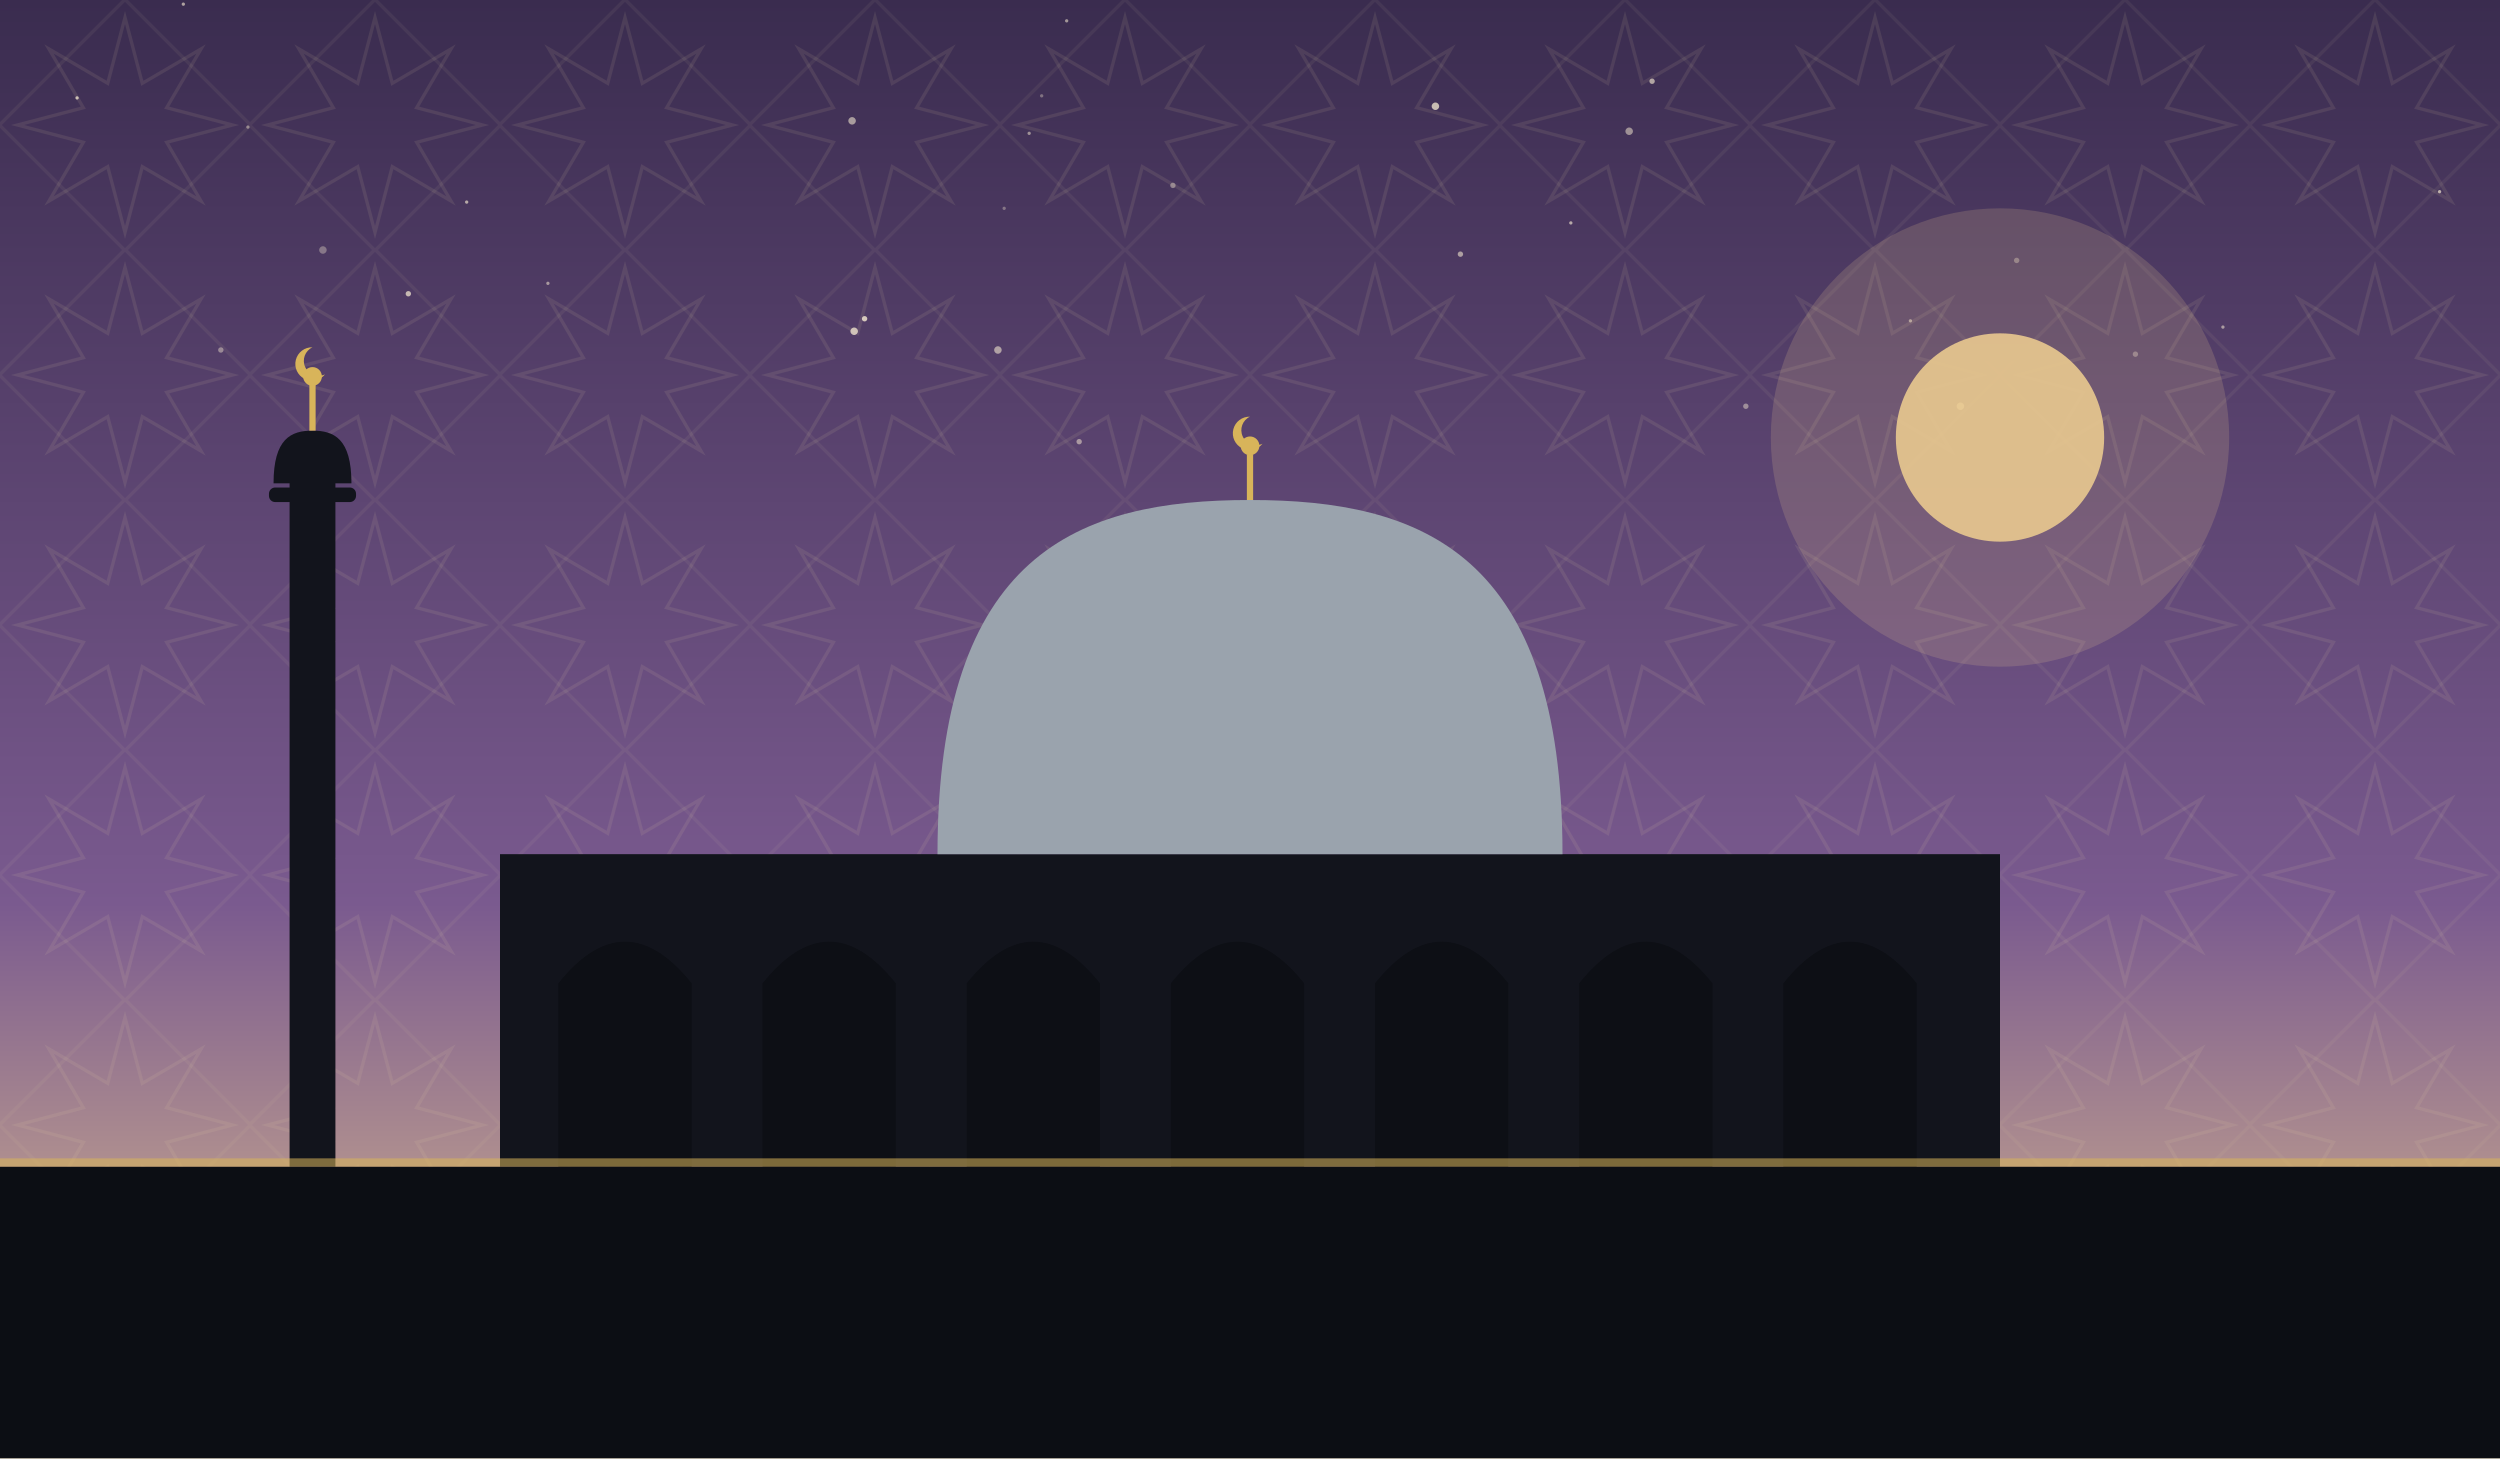
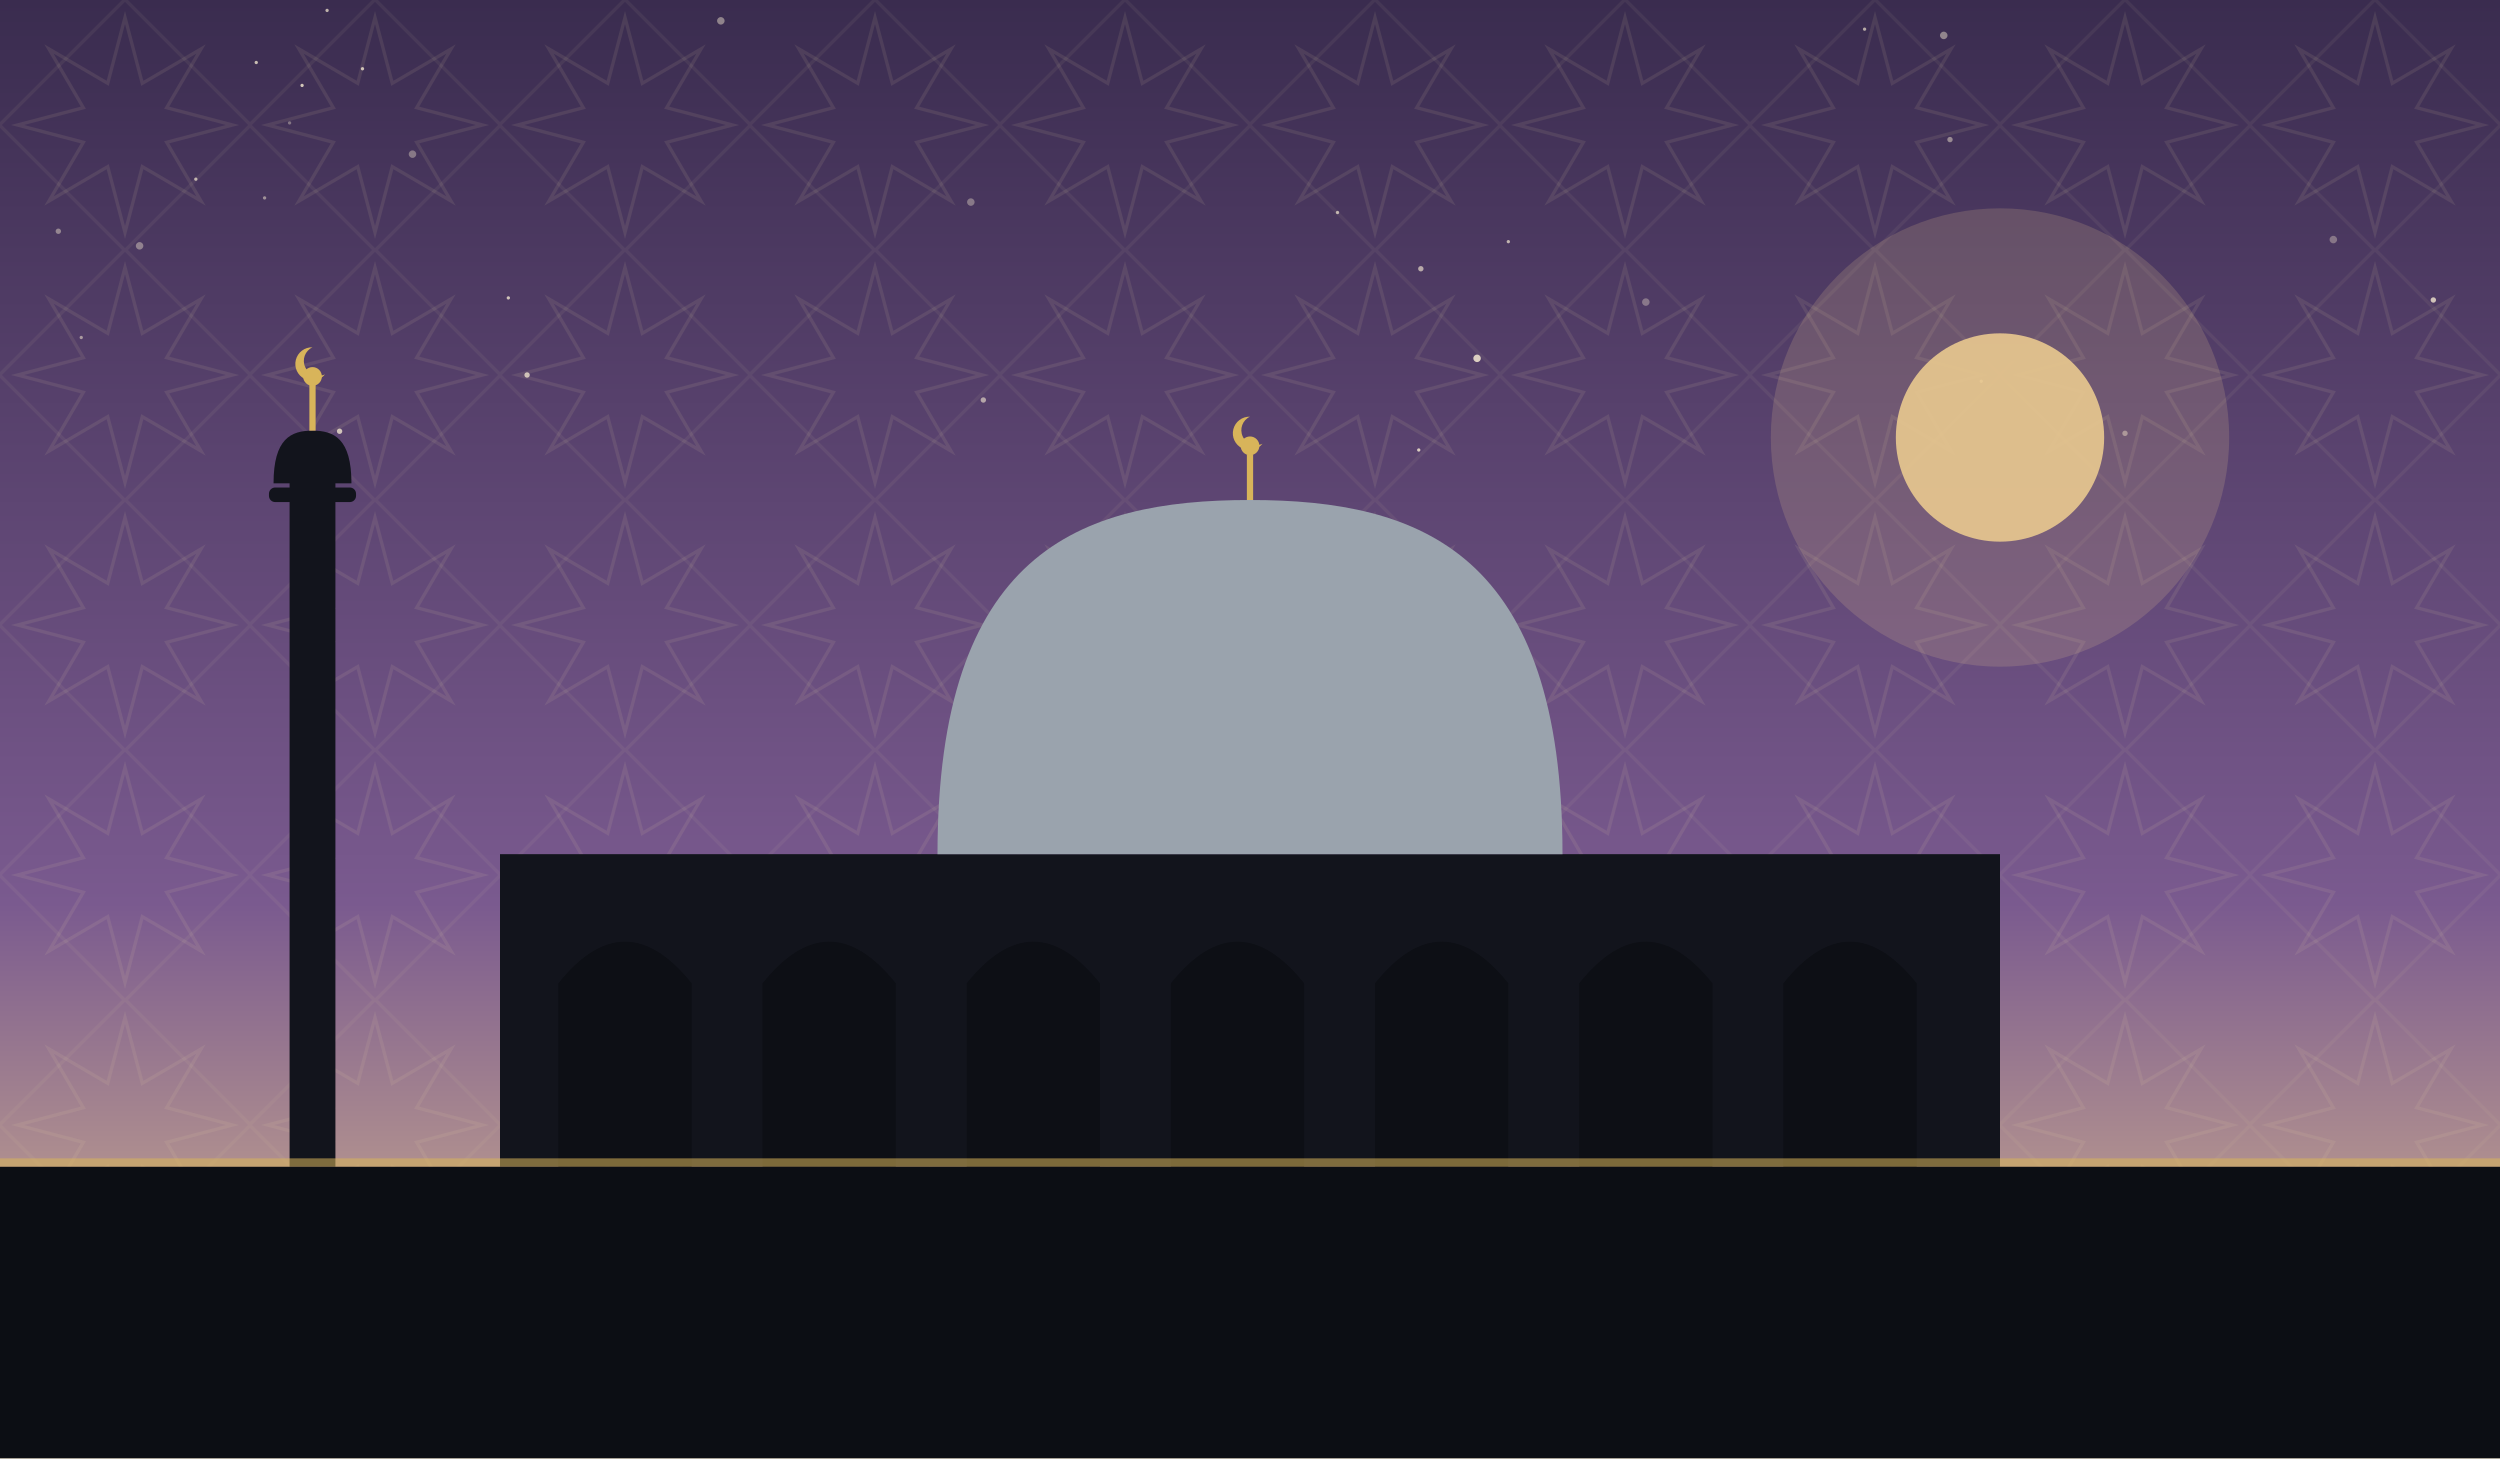
<svg xmlns="http://www.w3.org/2000/svg" viewBox="0 0 1200 700" role="img">
  <defs>
    <linearGradient id="sky" x1="0" y1="0" x2="0" y2="1">
      <stop offset="0" stop-color="#3a2c4f" />
      <stop offset="0.62" stop-color="#7a5a8f" />
      <stop offset="1" stop-color="#e9c98f" />
    </linearGradient>
    <pattern id="g1" width="120" height="120" patternUnits="userSpaceOnUse">
      <polygon points="111.6,60.0 80.0,68.3 96.5,96.5 68.3,80.0 60.0,111.6 51.7,80.0 23.5,96.5 40.0,68.3 8.4,60.0 40.0,51.7 23.5,23.5 51.7,40.0 60.0,8.4 68.3,40.0 96.5,23.5 80.0,51.7" fill="none" stroke="#e8d9a8" stroke-width="1.6" opacity="0.1" />
      <rect x="17.4" y="17.4" width="85.2" height="85.2" fill="none" stroke="#e8d9a8" stroke-width="1.6" opacity="0.07" transform="rotate(45 60.0 60.0)" />
    </pattern>
  </defs>
  <rect width="1200" height="700" fill="url(#sky)" />
  <rect width="1200" height="700" fill="url(#g1)" />
-   <circle cx="37" cy="47" r="0.8" fill="#f7ecd2" opacity="0.74" />
-   <circle cx="479" cy="168" r="1.8" fill="#f7ecd2" opacity="0.57" />
-   <circle cx="482" cy="100" r="0.8" fill="#f7ecd2" opacity="0.35" />
-   <circle cx="838" cy="195" r="1.3" fill="#f7ecd2" opacity="0.45" />
-   <circle cx="563" cy="89" r="1.3" fill="#f7ecd2" opacity="0.42" />
-   <circle cx="1025" cy="170" r="1.3" fill="#f7ecd2" opacity="0.35" />
-   <circle cx="88" cy="2" r="0.8" fill="#f7ecd2" opacity="0.61" />
-   <circle cx="224" cy="97" r="0.8" fill="#f7ecd2" opacity="0.63" />
-   <circle cx="689" cy="51" r="1.8" fill="#f7ecd2" opacity="0.74" />
-   <circle cx="1171" cy="92" r="0.8" fill="#f7ecd2" opacity="0.67" />
-   <circle cx="494" cy="64" r="0.8" fill="#f7ecd2" opacity="0.51" />
-   <circle cx="410" cy="159" r="1.8" fill="#f7ecd2" opacity="0.75" />
-   <circle cx="415" cy="153" r="1.3" fill="#f7ecd2" opacity="0.80" />
-   <circle cx="917" cy="154" r="0.8" fill="#f7ecd2" opacity="0.53" />
-   <circle cx="500" cy="46" r="0.8" fill="#f7ecd2" opacity="0.35" />
-   <circle cx="196" cy="141" r="1.3" fill="#f7ecd2" opacity="0.71" />
-   <circle cx="941" cy="195" r="1.8" fill="#f7ecd2" opacity="0.80" />
-   <circle cx="263" cy="136" r="0.8" fill="#f7ecd2" opacity="0.53" />
-   <circle cx="106" cy="168" r="1.3" fill="#f7ecd2" opacity="0.43" />
-   <circle cx="782" cy="63" r="1.8" fill="#f7ecd2" opacity="0.51" />
-   <circle cx="1067" cy="157" r="0.8" fill="#f7ecd2" opacity="0.54" />
-   <circle cx="409" cy="58" r="1.8" fill="#f7ecd2" opacity="0.57" />
-   <circle cx="512" cy="10" r="0.8" fill="#f7ecd2" opacity="0.55" />
-   <circle cx="968" cy="125" r="1.3" fill="#f7ecd2" opacity="0.35" />
-   <circle cx="793" cy="39" r="1.3" fill="#f7ecd2" opacity="0.62" />
-   <circle cx="155" cy="120" r="1.8" fill="#f7ecd2" opacity="0.35" />
-   <circle cx="518" cy="212" r="1.3" fill="#f7ecd2" opacity="0.51" />
-   <circle cx="754" cy="107" r="0.8" fill="#f7ecd2" opacity="0.63" />
-   <circle cx="119" cy="61" r="0.8" fill="#f7ecd2" opacity="0.44" />
-   <circle cx="701" cy="122" r="1.3" fill="#f7ecd2" opacity="0.57" />
+   <circle cx="642" cy="102" r="0.8" fill="#f7ecd2" opacity="0.69" />
+   <circle cx="244" cy="143" r="0.8" fill="#f7ecd2" opacity="0.77" />
+   <circle cx="127" cy="95" r="0.8" fill="#f7ecd2" opacity="0.50" />
+   <circle cx="123" cy="30" r="0.8" fill="#f7ecd2" opacity="0.75" />
+   <circle cx="1168" cy="144" r="1.3" fill="#f7ecd2" opacity="0.77" />
+   <circle cx="790" cy="145" r="1.8" fill="#f7ecd2" opacity="0.35" />
+   <circle cx="933" cy="17" r="1.8" fill="#f7ecd2" opacity="0.46" />
+   <circle cx="709" cy="172" r="1.8" fill="#f7ecd2" opacity="0.83" />
+   <circle cx="94" cy="86" r="0.8" fill="#f7ecd2" opacity="0.69" />
+   <circle cx="936" cy="67" r="1.3" fill="#f7ecd2" opacity="0.47" />
+   <circle cx="139" cy="59" r="0.8" fill="#f7ecd2" opacity="0.36" />
+   <circle cx="895" cy="14" r="0.8" fill="#f7ecd2" opacity="0.65" />
+   <circle cx="1020" cy="208" r="1.3" fill="#f7ecd2" opacity="0.45" />
+   <circle cx="682" cy="129" r="1.3" fill="#f7ecd2" opacity="0.63" />
+   <circle cx="145" cy="41" r="0.8" fill="#f7ecd2" opacity="0.80" />
+   <circle cx="681" cy="216" r="0.8" fill="#f7ecd2" opacity="0.81" />
+   <circle cx="346" cy="10" r="1.8" fill="#f7ecd2" opacity="0.45" />
+   <circle cx="28" cy="111" r="1.3" fill="#f7ecd2" opacity="0.43" />
+   <circle cx="951" cy="183" r="0.8" fill="#f7ecd2" opacity="0.68" />
+   <circle cx="67" cy="118" r="1.8" fill="#f7ecd2" opacity="0.41" />
+   <circle cx="472" cy="192" r="1.3" fill="#f7ecd2" opacity="0.59" />
+   <circle cx="174" cy="33" r="0.8" fill="#f7ecd2" opacity="0.77" />
+   <circle cx="157" cy="5" r="0.8" fill="#f7ecd2" opacity="0.70" />
+   <circle cx="253" cy="180" r="1.3" fill="#f7ecd2" opacity="0.75" />
+   <circle cx="198" cy="74" r="1.8" fill="#f7ecd2" opacity="0.37" />
+   <circle cx="1120" cy="115" r="1.8" fill="#f7ecd2" opacity="0.35" />
+   <circle cx="163" cy="207" r="1.3" fill="#f7ecd2" opacity="0.76" />
+   <circle cx="39" cy="162" r="0.8" fill="#f7ecd2" opacity="0.53" />
+   <circle cx="724" cy="116" r="0.8" fill="#f7ecd2" opacity="0.69" />
+   <circle cx="466" cy="97" r="1.8" fill="#f7ecd2" opacity="0.37" />
  <circle cx="960" cy="210" r="110" fill="#e9c98f" opacity="0.18" />
  <circle cx="960" cy="210" r="50" fill="#e9c98f" opacity="0.9" />
  <rect x="240" y="410" width="720" height="150" fill="#12141c" />
  <path d="M 268 560 L 268 472 Q 300 432 332 472 L 332 560 Z" fill="#0c0e14" opacity="0.9" />
  <path d="M 366 560 L 366 472 Q 398 432 430 472 L 430 560 Z" fill="#0c0e14" opacity="0.9" />
  <path d="M 464 560 L 464 472 Q 496 432 528 472 L 528 560 Z" fill="#0c0e14" opacity="0.9" />
  <path d="M 562 560 L 562 472 Q 594 432 626 472 L 626 560 Z" fill="#0c0e14" opacity="0.9" />
  <path d="M 660 560 L 660 472 Q 692 432 724 472 L 724 560 Z" fill="#0c0e14" opacity="0.9" />
  <path d="M 758 560 L 758 472 Q 790 432 822 472 L 822 560 Z" fill="#0c0e14" opacity="0.9" />
  <path d="M 856 560 L 856 472 Q 888 432 920 472 L 920 560 Z" fill="#0c0e14" opacity="0.9" />
  <path d="M 450 410 C 450 265.5, 517.5 240, 600 240 C 682.5 240, 750 265.5, 750 410 Z" fill="#9aa3ad" />
  <line x1="600" y1="240" x2="600" y2="218" stroke="#d8b45a" stroke-width="3" />
  <circle cx="600" cy="214" r="4.5" fill="#d8b45a" />
  <path d="M 600 200 a 8 8 0 1 0 6 13 a 6.4 6.4 0 1 1 -6 -13 Z" fill="#d8b45a" />
  <rect x="139.0" y="230" width="22" height="330" fill="#12141c" />
  <rect x="129.1" y="234" width="41.8" height="7" rx="3" fill="#12141c" />
  <path d="M 131.3 232 C 131.3 210.495, 139.715 206.7, 150 206.7 C 160.285 206.7, 168.7 210.495, 168.7 232 Z" fill="#12141c" />
  <line x1="150" y1="206.7" x2="150" y2="184.7" stroke="#d8b45a" stroke-width="3" />
  <circle cx="150" cy="180.7" r="4.5" fill="#d8b45a" />
  <path d="M 150 166.7 a 8 8 0 1 0 6 13 a 6.4 6.4 0 1 1 -6 -13 Z" fill="#d8b45a" />
  <rect x="0" y="560" width="1200" height="140" fill="#0c0e14" />
  <rect x="0" y="556" width="1200" height="4" fill="#d8b45a" opacity="0.55" />
</svg>
